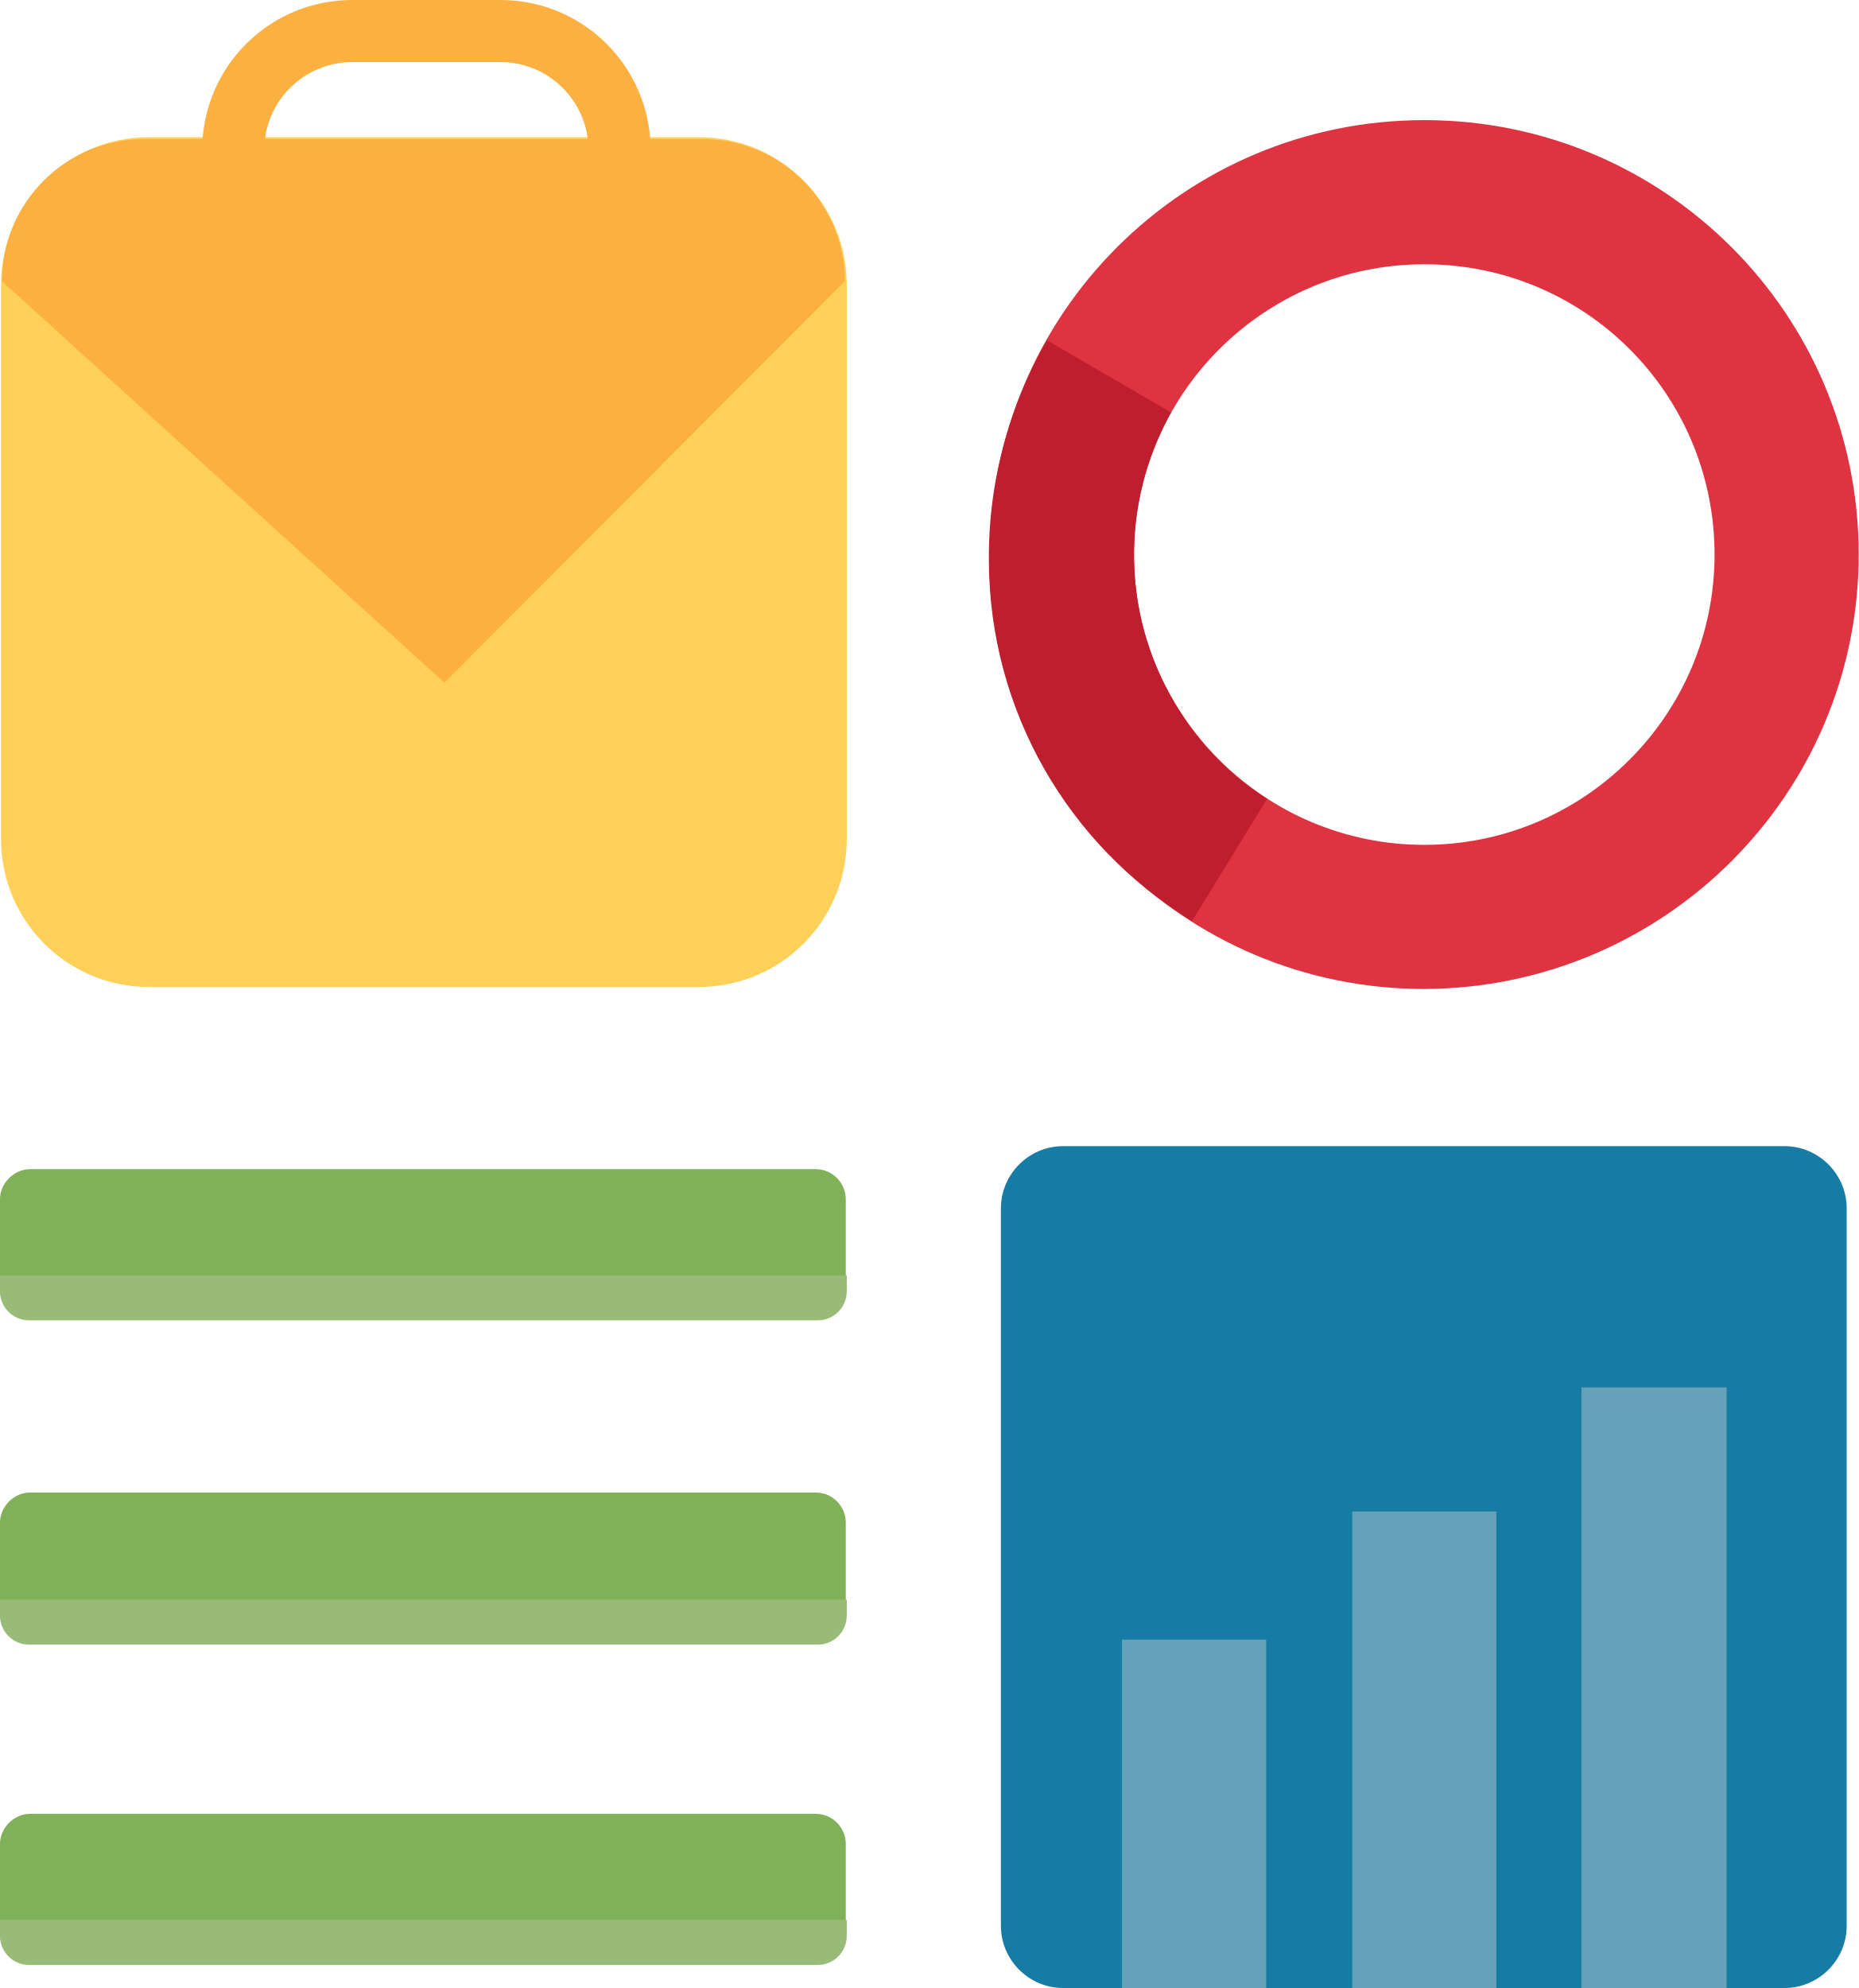
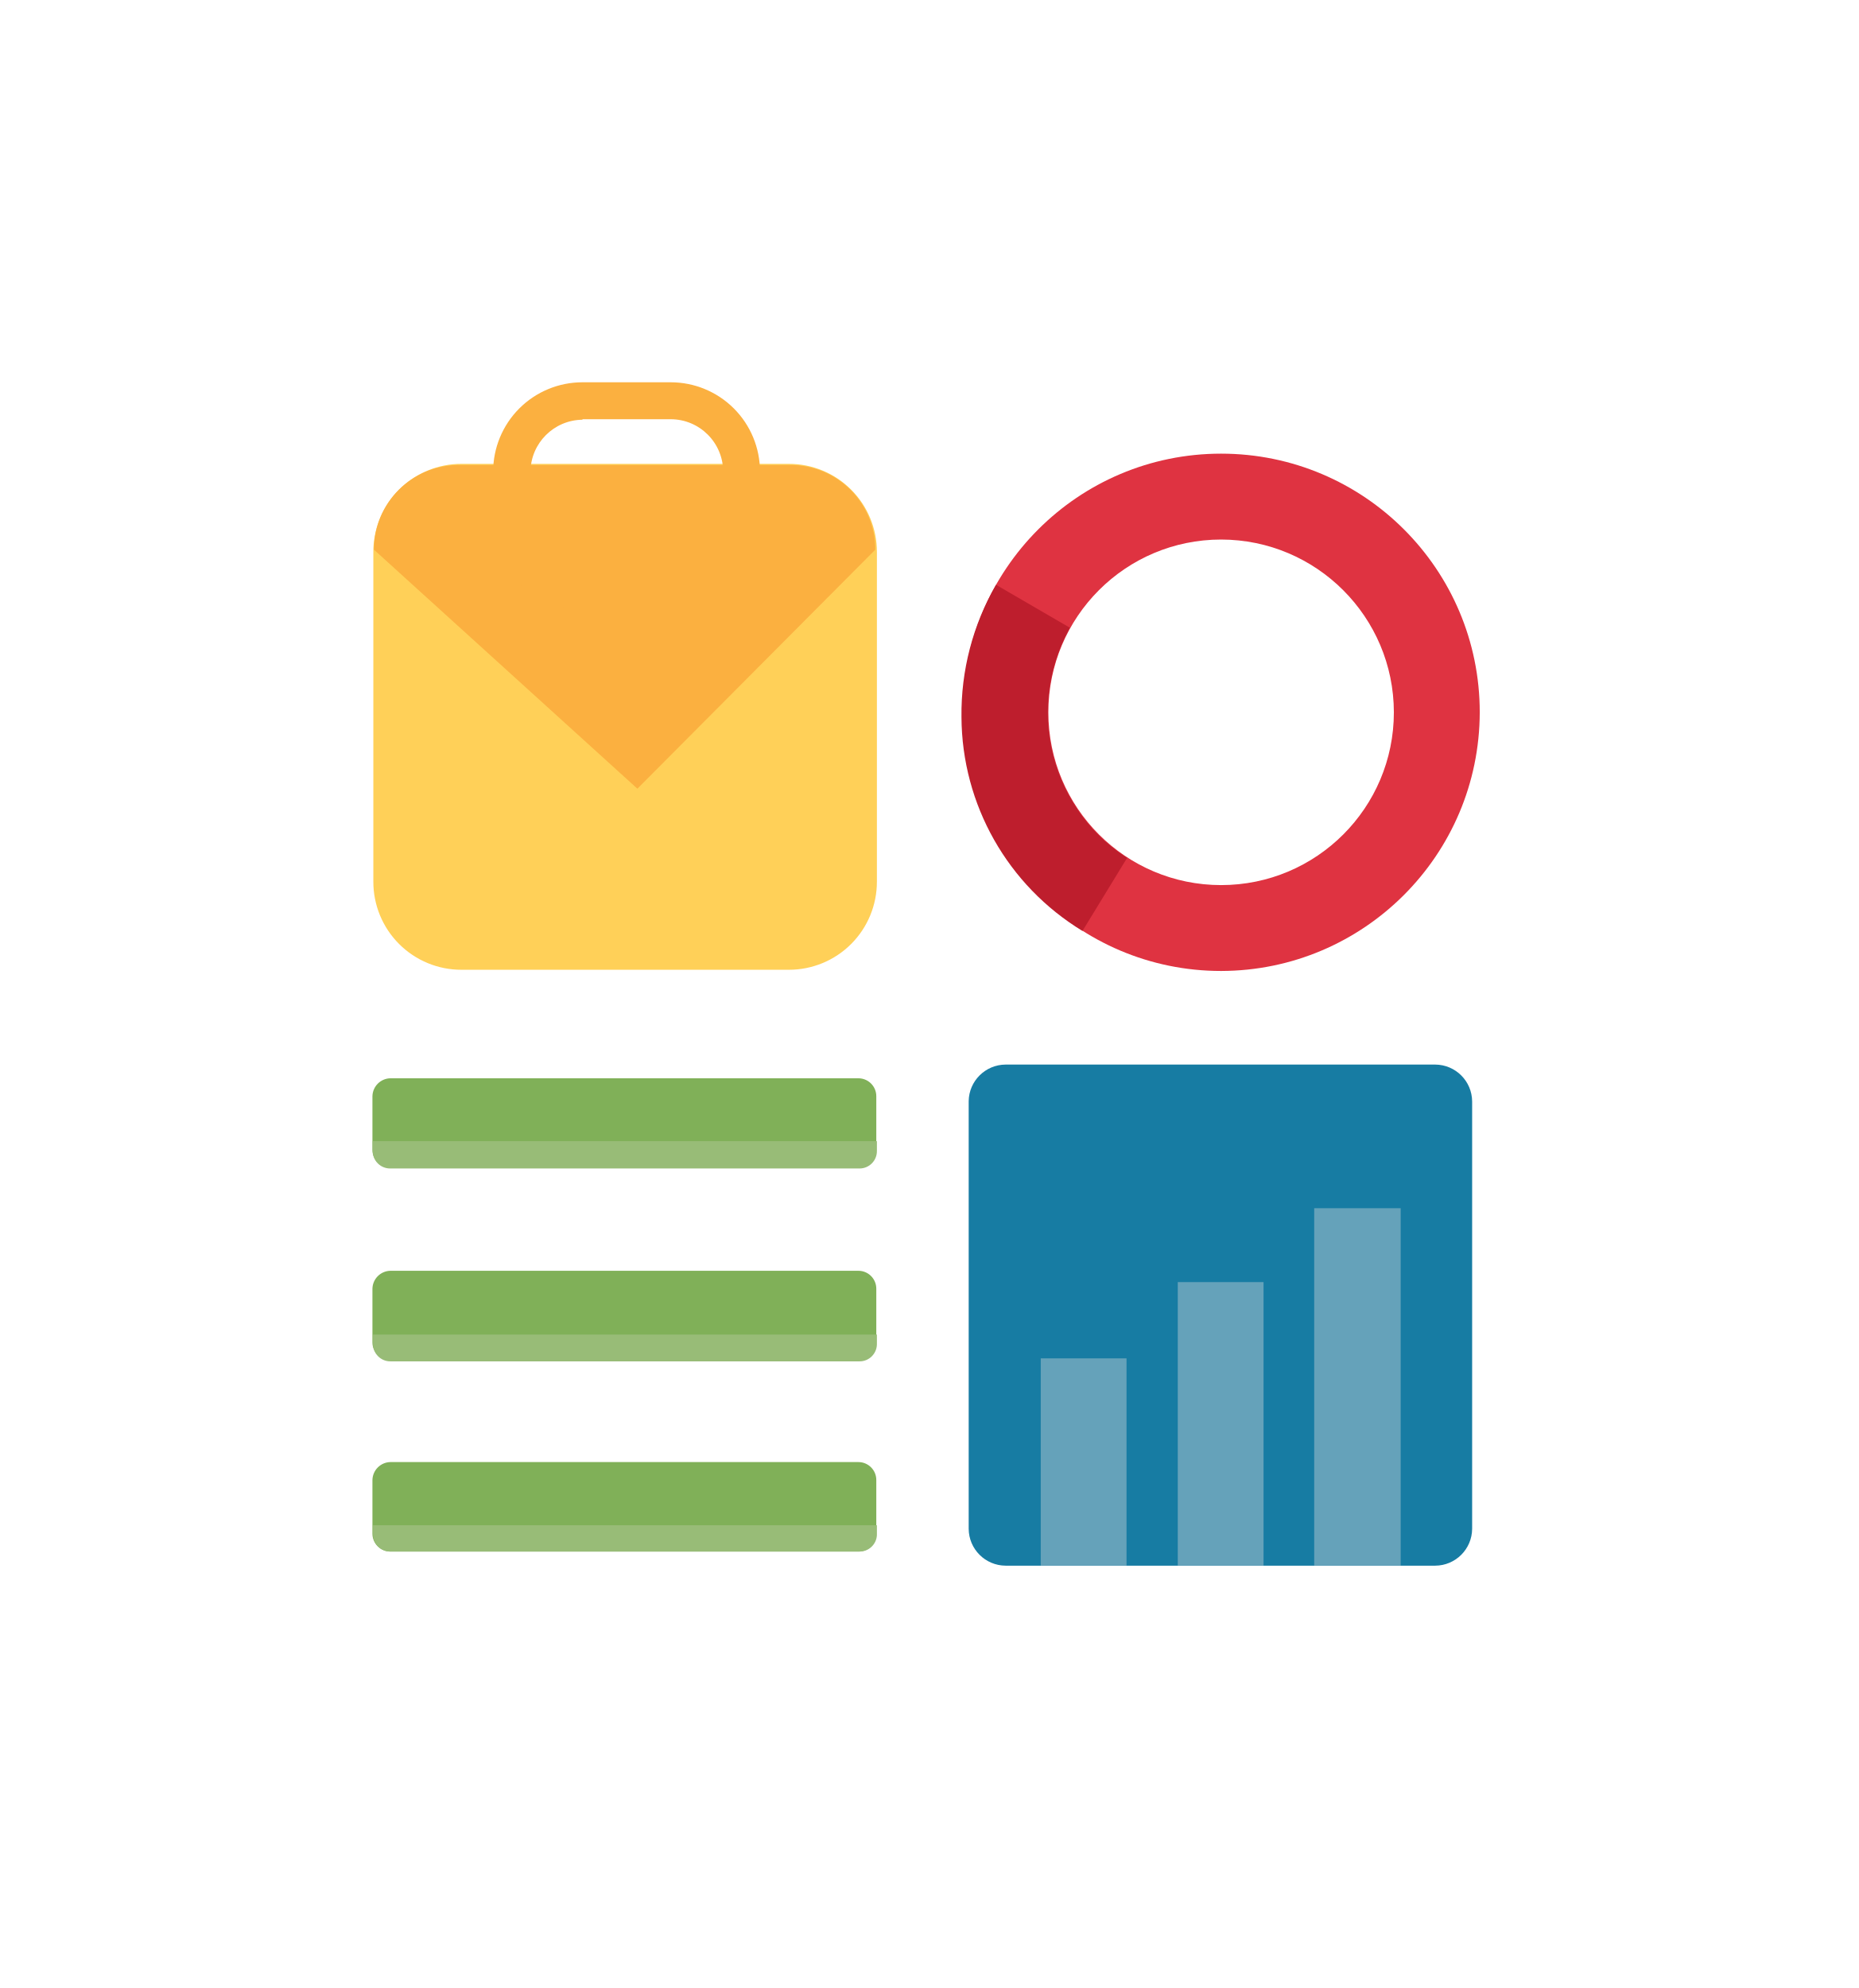
- <svg xmlns="http://www.w3.org/2000/svg" version="1.1" id="Layer_1" x="0px" y="0px" viewBox="0 0 185.7 198.6" style="enable-background:new 0 0 185.7 198.6;" xml:space="preserve">
-   <style type="text/css">
- 	.st0{opacity:0.5;}
- 	.st1{fill:none;stroke:#27AAE1;stroke-miterlimit:10;}
- 	.st2{fill:#FFD058;}
- 	.st3{fill:#FBB040;}
- 	.st4{fill:#DF3341;}
- 	.st5{fill:#BE1E2D;}
- 	.st6{fill:none;stroke:#BE1E2D;stroke-width:7;stroke-miterlimit:10;}
- 	.st7{fill:#80B058;}
- 	.st8{fill:#98BC77;}
- 	.st9{fill:#177CA3;}
- 	.st10{fill:#65A2BA;}
- </style>
-   <g class="st0">
-     <path class="st1" d="M223.6,86.2" />
-   </g>
-   <path class="st2" d="M14.9,13.7h54.9c8.2,0,14.8,6.6,14.8,14.8v55.3c0,8.2-6.6,14.8-14.8,14.8H14.9c-8.2,0-14.8-6.6-14.8-14.8V28.5  C0.1,20.3,6.7,13.7,14.9,13.7z" />
-   <path class="st3" d="M44.4,68.2L0.2,28.1c0-7.9,6.4-14.2,14.2-14.2h55.8c7.9,0,14.2,6.4,14.2,14.2L44.4,68.2z" />
-   <path class="st4" d="M142.3,98.8c-24,0-43.4-19.4-43.4-43.4c0-24,19.4-43.4,43.4-43.4c24,0,43.4,19.4,43.4,43.4v0  C185.7,79.3,166.3,98.7,142.3,98.8z M142.3,26.4c-16,0-29,13-29,29s13,29,29,29s29-13,29-29S158.4,26.4,142.3,26.4z" />
-   <path class="st5" d="M119.1,92c-12.5-7.6-20.2-21.1-20.3-35.8c-0.1-7.8,1.9-15.4,5.8-22.2l12.4,7.2c-2.5,4.5-3.8,9.6-3.7,14.8  c0.1,5.4,1.7,10.6,4.6,15.1c2.2,3.5,5.2,6.5,8.7,8.7L119.1,92z" />
-   <path class="st6" d="M131.5,74.8" />
-   <path class="st3" d="M50,38.2H35.2c-8.3,0-15-6.7-15-15V15c0-8.3,6.7-15,15-15H50c8.3,0,15,6.7,15,15v8.3C65,31.5,58.3,38.2,50,38.2  z M35.2,6.2c-4.8,0-8.8,3.9-8.8,8.8l0,0v8.3c0,4.8,3.9,8.7,8.8,8.7H50c4.8,0,8.8-3.9,8.8-8.8l0,0V15c0-4.8-3.9-8.8-8.8-8.8l0,0  L35.2,6.2z" />
-   <g class="st0">
-     <path class="st1" d="M104.9,127.3" />
-   </g>
-   <path class="st7" d="M3,116.8h78.5c1.7,0,3,1.4,3,3v9c0,1.7-1.4,3-3,3H3c-1.7,0-3-1.4-3-3v-9C0,118.2,1.4,116.8,3,116.8z" />
-   <path class="st8" d="M0,127.4h84.6l0,0v1.6c0,1.6-1.3,2.9-2.9,2.9H2.9c-1.6,0-2.9-1.3-2.9-2.9V127.4L0,127.4z" />
-   <path class="st7" d="M3,149.1h78.5c1.7,0,3,1.4,3,3v9c0,1.7-1.4,3-3,3H3c-1.7,0-3-1.4-3-3v-9C0,150.5,1.4,149.1,3,149.1z" />
-   <path class="st8" d="M0,159.8h84.6l0,0v1.6c0,1.6-1.3,2.9-2.9,2.9H2.9c-1.6,0-2.9-1.3-2.9-2.9c0,0,0,0,0-0.1V159.8L0,159.8z" />
-   <path class="st7" d="M3,181.2h78.5c1.7,0,3,1.4,3,3v9c0,1.7-1.4,3-3,3H3c-1.7,0-3-1.4-3-3v-9C0,182.6,1.4,181.2,3,181.2z" />
-   <path class="st8" d="M0,191.8h84.6l0,0v1.6c0,1.6-1.3,2.9-2.9,2.9H2.9c-1.6,0-2.9-1.3-2.9-2.9V191.8L0,191.8z" />
-   <path class="st9" d="M106.2,114.5h72.1c3.4,0,6.2,2.8,6.2,6.2v71.7c0,3.4-2.8,6.2-6.2,6.2h-72.1c-3.4,0-6.2-2.8-6.2-6.2v-71.7  C100,117.3,102.8,114.5,106.2,114.5z" />
-   <polygon class="st10" points="172.5,198.6 165.3,198.6 158,198.6 158,138.6 172.5,138.6 " />
-   <polygon class="st10" points="149.5,198.6 142.3,198.6 135.1,198.6 135.1,151 149.5,151 " />
-   <polygon class="st10" points="126.5,198.6 119.3,198.6 112.1,198.6 112.1,163.8 126.5,163.8 " />
+ <svg xmlns="http://www.w3.org/2000/svg" id="Layer_1" data-name="Layer 1" viewBox="0 0 185.7 198.6">
+   <defs>
+     <style>.cls-1{fill:#ffd058;}.cls-2{fill:#fbb040;}.cls-3{fill:#df3341;}.cls-4{fill:#be1e2d;}.cls-5{fill:#80b058;}.cls-6{fill:#98bc77;}.cls-7{fill:#177ca3;}.cls-8{fill:#65a2ba;}</style>
+   </defs>
+   <path class="cls-1" d="M46.11,46.34H78.8a8.79,8.79,0,0,1,8.81,8.81V88.07a8.79,8.79,0,0,1-8.81,8.81H46.11a8.79,8.79,0,0,1-8.81-8.81V55.15A8.79,8.79,0,0,1,46.11,46.34Z" />
+   <path class="cls-2" d="M63.68,78.79,37.36,54.91a8.45,8.45,0,0,1,8.45-8.45H79a8.45,8.45,0,0,1,8.45,8.45Z" />
+   <path class="cls-3" d="M122,97a25.84,25.84,0,1,1,25.84-25.84h0A25.89,25.89,0,0,1,122,97Zm0-43.1a17.26,17.26,0,1,0,17.26,17.26A17.28,17.28,0,0,0,122,53.9Z" />
+   <path class="cls-4" d="M108.15,93A25.12,25.12,0,0,1,96.06,71.64a25.8,25.8,0,0,1,3.45-13.22l7.38,4.29a17.45,17.45,0,0,0-2.2,8.81,17.14,17.14,0,0,0,2.74,9,16.54,16.54,0,0,0,5.18,5.18Z" />
+   <path class="cls-2" d="M67,60.93H58.2A8.92,8.92,0,0,1,49.27,52V47.12a8.92,8.92,0,0,1,8.93-8.93H67a8.92,8.92,0,0,1,8.93,8.93v4.94A8.91,8.91,0,0,1,67,60.93Zm-8.81-19A5.25,5.25,0,0,0,53,47.12h0v4.94a5.2,5.2,0,0,0,5.24,5.18H67A5.25,5.25,0,0,0,72.25,52h0V47.12A5.25,5.25,0,0,0,67,41.88H58.2Z" />
+   <path class="cls-5" d="M39,107.72H85.76a1.79,1.79,0,0,1,1.79,1.79v5.36a1.79,1.79,0,0,1-1.79,1.79H39a1.79,1.79,0,0,1-1.79-1.79V109.5A1.83,1.83,0,0,1,39,107.72Z" />
+   <path class="cls-6" d="M37.24,114H87.61v1a1.73,1.73,0,0,1-1.73,1.73H39A1.73,1.73,0,0,1,37.24,115v-1Z" />
+   <path class="cls-5" d="M39,126.95H85.76a1.79,1.79,0,0,1,1.79,1.79v5.36a1.79,1.79,0,0,1-1.79,1.79H39a1.79,1.79,0,0,1-1.79-1.79v-5.36A1.83,1.83,0,0,1,39,126.95Z" />
+   <path class="cls-6" d="M37.24,133.32H87.61v1A1.73,1.73,0,0,1,85.88,136H39a1.73,1.73,0,0,1-1.73-1.73v-1Z" />
+   <path class="cls-5" d="M39,146.06H85.76a1.79,1.79,0,0,1,1.79,1.79v5.36A1.79,1.79,0,0,1,85.76,155H39a1.79,1.79,0,0,1-1.79-1.79v-5.36A1.83,1.83,0,0,1,39,146.06Z" />
+   <path class="cls-6" d="M37.24,152.37H87.61v1A1.73,1.73,0,0,1,85.88,155H39a1.73,1.73,0,0,1-1.73-1.73v-1Z" />
+   <path class="cls-7" d="M100.47,106.35h42.92a3.71,3.71,0,0,1,3.69,3.69v42.68a3.71,3.71,0,0,1-3.69,3.69H100.47a3.71,3.71,0,0,1-3.69-3.69V110A3.71,3.71,0,0,1,100.47,106.35Z" />
+   <polygon class="cls-8" points="139.94 156.41 135.65 156.41 131.3 156.41 131.3 120.7 139.94 120.7 139.94 156.41" />
+   <polygon class="cls-8" points="126.24 156.41 121.96 156.41 117.67 156.41 117.67 128.08 126.24 128.08 126.24 156.41" />
+   <polygon class="cls-8" points="112.55 156.41 108.27 156.41 103.98 156.41 103.98 135.7 112.55 135.7 112.55 156.41" />
</svg>
